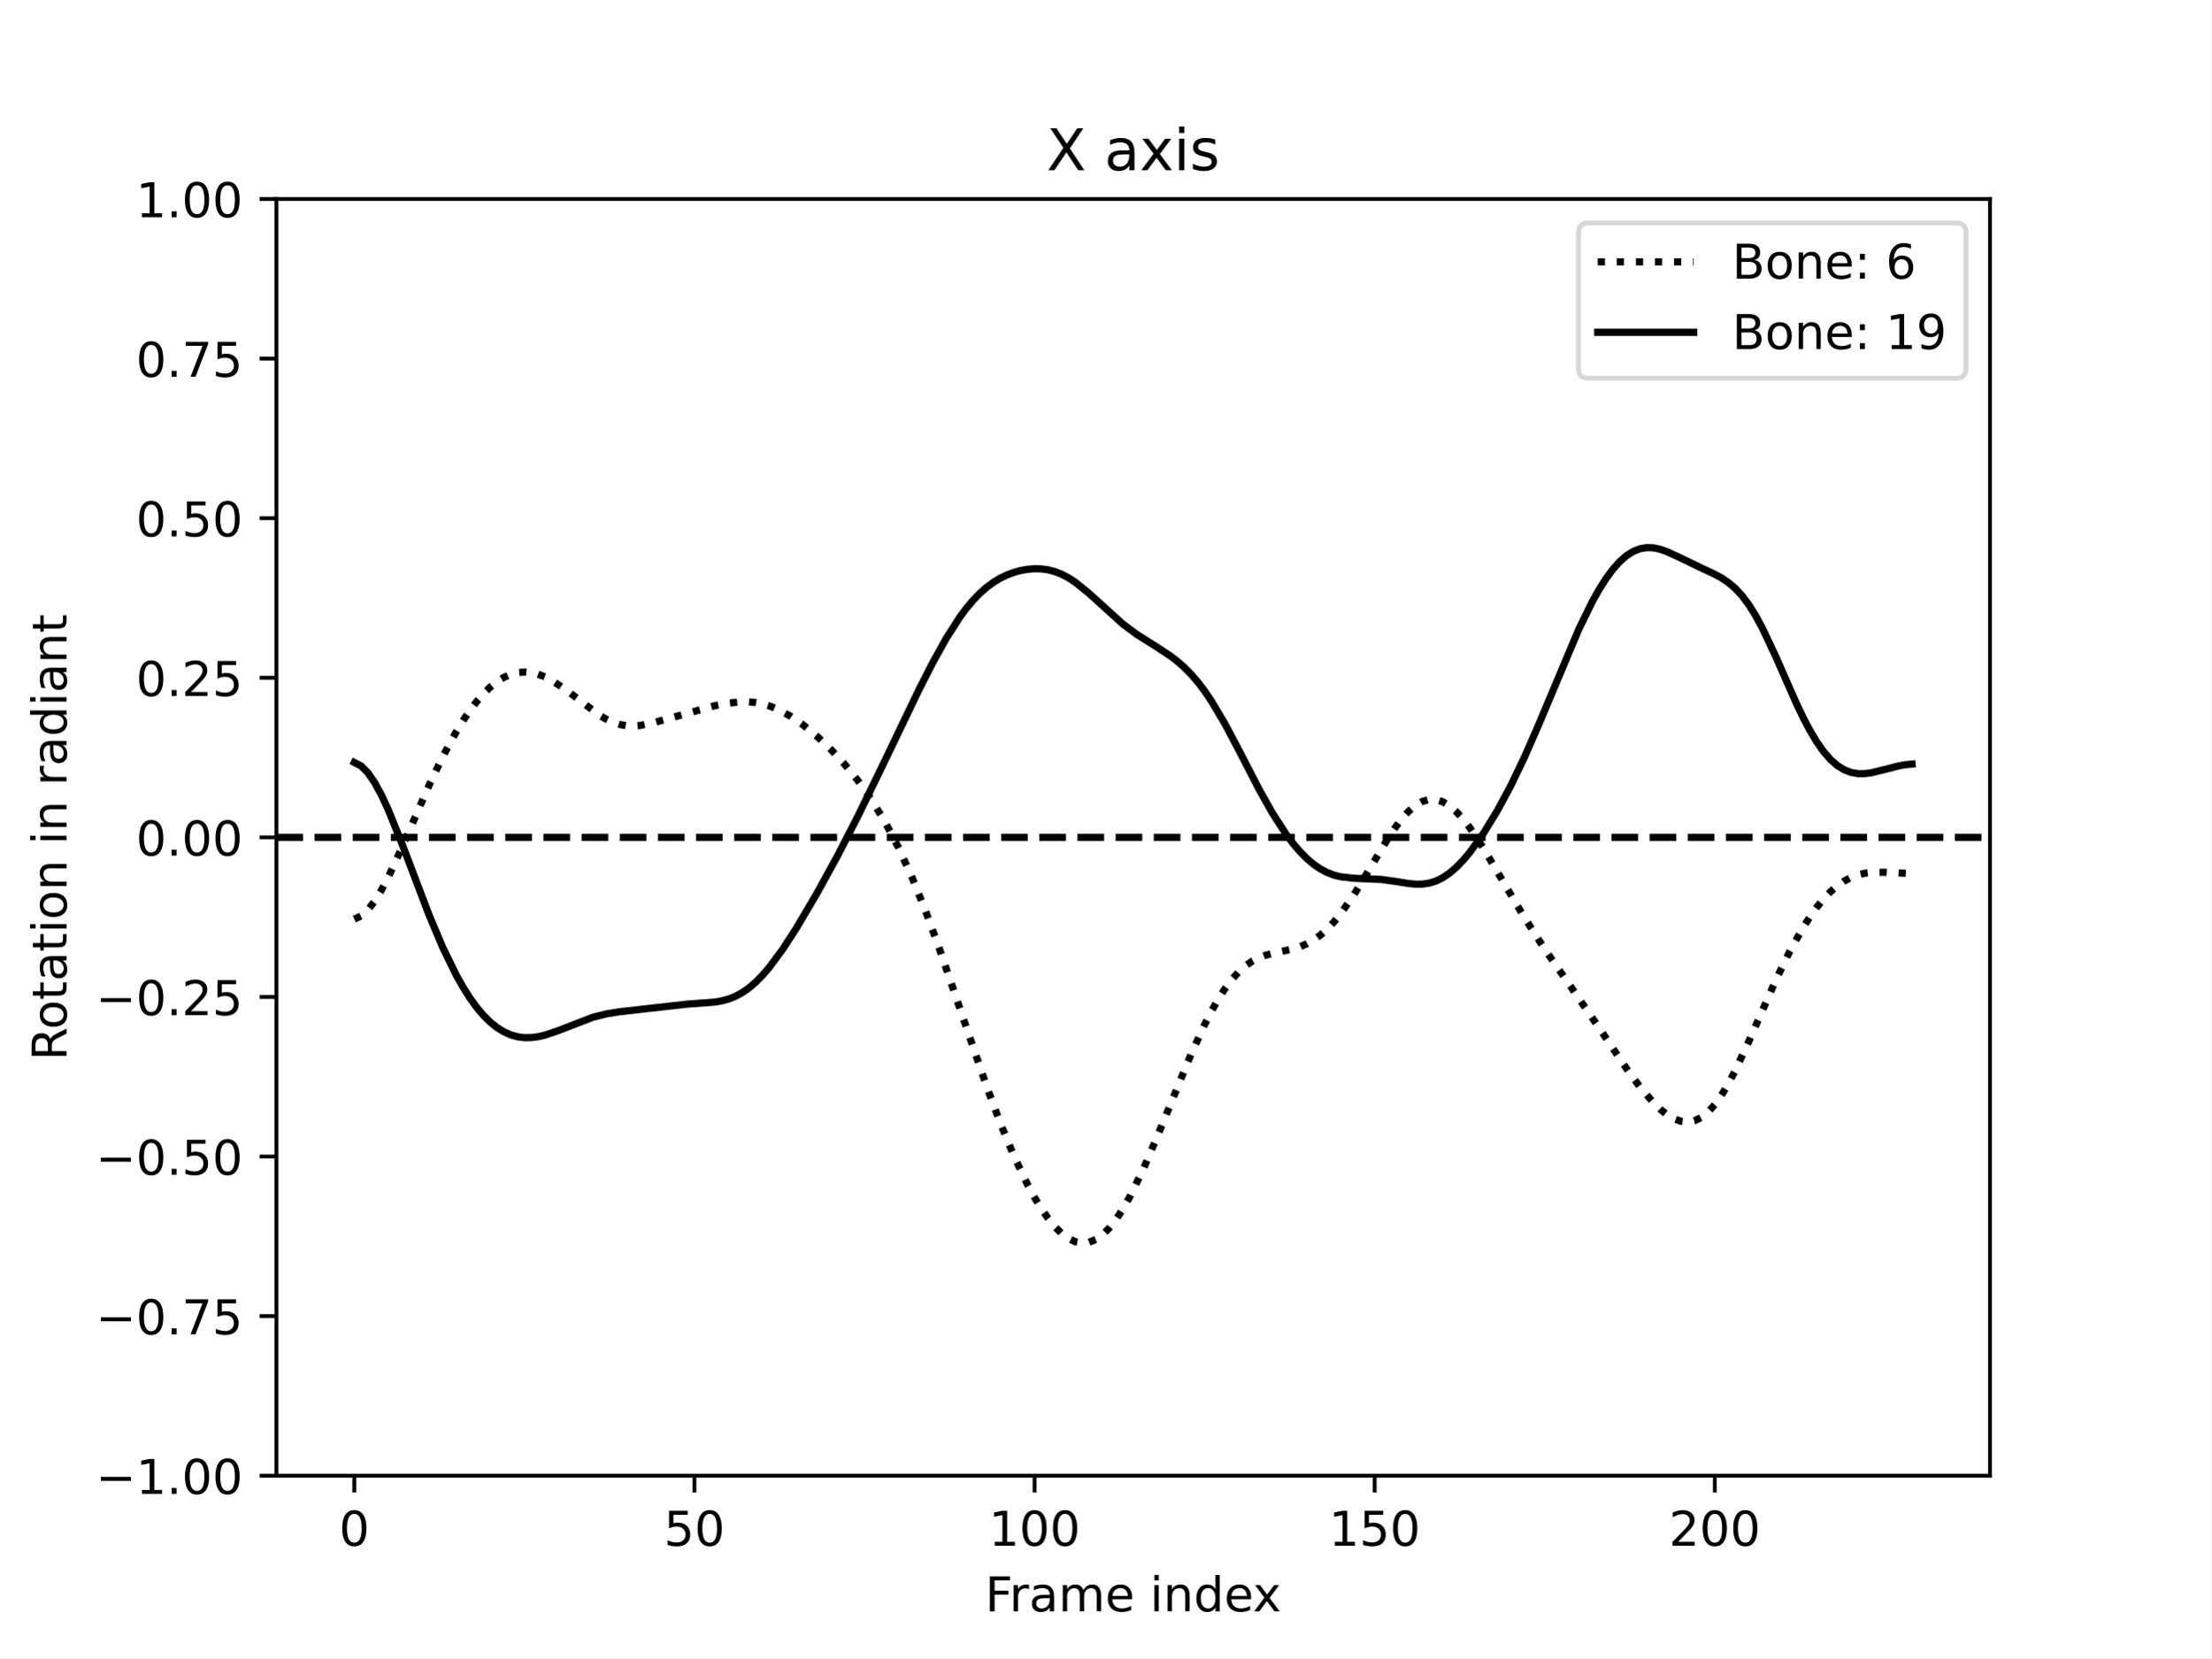
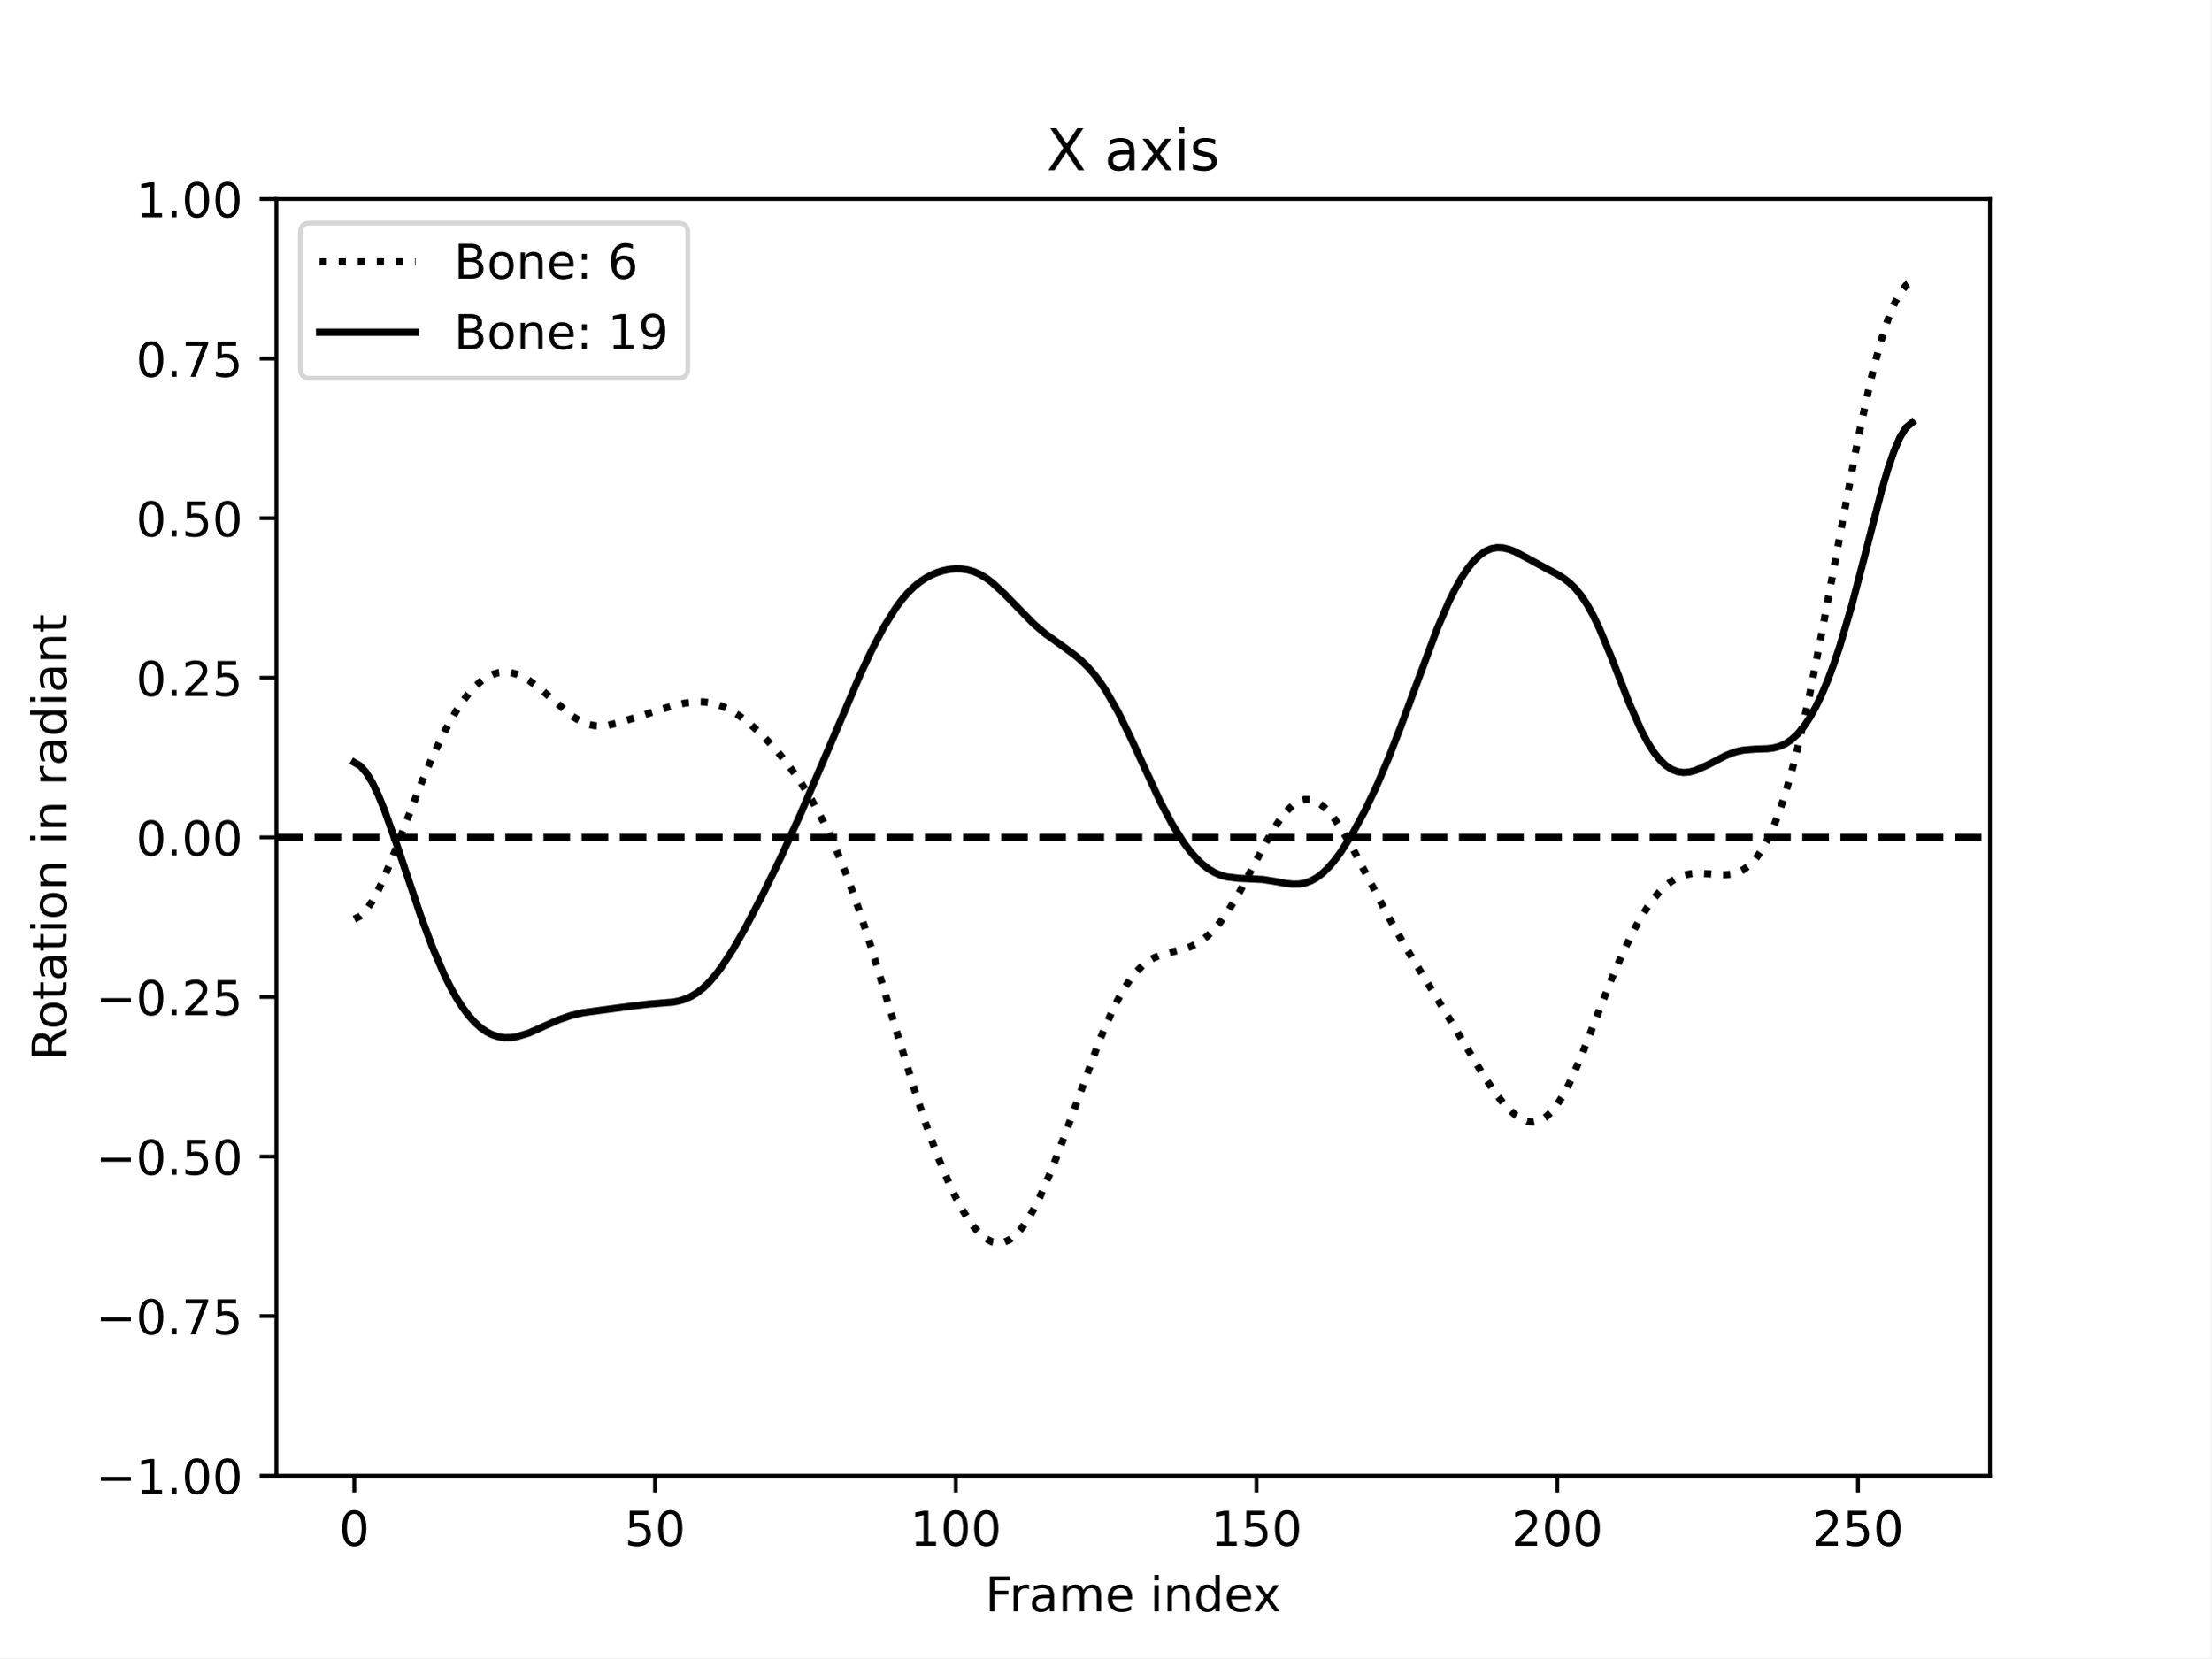
<svg xmlns="http://www.w3.org/2000/svg" xmlns:xlink="http://www.w3.org/1999/xlink" width="460.8pt" height="345.6pt" viewBox="0 0 460.8 345.6" version="1.1">
  <defs>
    <style type="text/css">*{stroke-linejoin: round; stroke-linecap: butt}</style>
  </defs>
  <g id="figure_1">
    <g id="patch_1">
      <path d="M 0 345.6  L 460.8 345.6  L 460.8 0  L 0 0  z " style="fill: #ffffff" />
    </g>
    <g id="axes_1">
      <g id="patch_2">
        <path d="M 57.6 307.584  L 414.72 307.584  L 414.72 41.472  L 57.6 41.472  z " style="fill: #ffffff" />
      </g>
      <g id="matplotlib.axis_1">
        <g id="xtick_1">
          <g id="line2d_1">
            <defs>
-               <path id="m1586138fbc" d="M 0 0  L 0 3.5  " style="stroke: #000000; stroke-width: 0.8" />
-             </defs>
-             <g>
-               <use xlink:href="#m1586138fbc" x="73.833" y="307.584" style="stroke: #000000; stroke-width: 0.8" />
+               <path id="m89f1675a79" d="M 0 0  L 0 3.5  " style="stroke: #000000; stroke-width: 0.8" />
+             </defs>
+             <g>
+               <use xlink:href="#m89f1675a79" x="73.833" y="307.584" style="stroke: #000000; stroke-width: 0.8" />
            </g>
          </g>
          <g id="text_1">
            <g transform="translate(70.65148 322.1824) scale(0.1 -0.1)">
              <defs>
                <path id="DejaVuSans-30" d="M 2034 4250  Q 1547 4250 1301 3770  Q 1056 3291 1056 2328  Q 1056 1369 1301 889  Q 1547 409 2034 409  Q 2525 409 2770 889  Q 3016 1369 3016 2328  Q 3016 3291 2770 3770  Q 2525 4250 2034 4250  z M 2034 4750  Q 2819 4750 3233 4129  Q 3647 3509 3647 2328  Q 3647 1150 3233 529  Q 2819 -91 2034 -91  Q 1250 -91 836 529  Q 422 1150 422 2328  Q 422 3509 836 4129  Q 1250 4750 2034 4750  z " transform="scale(0.015625)" />
              </defs>
              <use xlink:href="#DejaVuSans-30" />
            </g>
          </g>
        </g>
        <g id="xtick_2">
          <g id="line2d_2">
            <g>
-               <use xlink:href="#m1586138fbc" x="144.718" y="307.584" style="stroke: #000000; stroke-width: 0.8" />
+               <use xlink:href="#m89f1675a79" x="136.507" y="307.584" style="stroke: #000000; stroke-width: 0.8" />
            </g>
          </g>
          <g id="text_2">
-             <g transform="translate(138.3555 322.1824) scale(0.1 -0.1)">
+             <g transform="translate(130.1448 322.1824) scale(0.1 -0.1)">
              <defs>
                <path id="DejaVuSans-35" d="M 691 4666  L 3169 4666  L 3169 4134  L 1269 4134  L 1269 2991  Q 1406 3038 1543 3061  Q 1681 3084 1819 3084  Q 2600 3084 3056 2656  Q 3513 2228 3513 1497  Q 3513 744 3044 326  Q 2575 -91 1722 -91  Q 1428 -91 1123 -41  Q 819 9 494 109  L 494 744  Q 775 591 1075 516  Q 1375 441 1709 441  Q 2250 441 2565 725  Q 2881 1009 2881 1497  Q 2881 1984 2565 2268  Q 2250 2553 1709 2553  Q 1456 2553 1204 2497  Q 953 2441 691 2322  L 691 4666  z " transform="scale(0.015625)" />
              </defs>
              <use xlink:href="#DejaVuSans-35" />
              <use xlink:href="#DejaVuSans-30" x="63.623" />
            </g>
          </g>
        </g>
        <g id="xtick_3">
          <g id="line2d_3">
            <g>
-               <use xlink:href="#m1586138fbc" x="215.603" y="307.584" style="stroke: #000000; stroke-width: 0.8" />
+               <use xlink:href="#m89f1675a79" x="199.182" y="307.584" style="stroke: #000000; stroke-width: 0.8" />
            </g>
          </g>
          <g id="text_3">
-             <g transform="translate(206.0595 322.1824) scale(0.1 -0.1)">
+             <g transform="translate(189.6382 322.1824) scale(0.1 -0.1)">
              <defs>
                <path id="DejaVuSans-31" d="M 794 531  L 1825 531  L 1825 4091  L 703 3866  L 703 4441  L 1819 4666  L 2450 4666  L 2450 531  L 3481 531  L 3481 0  L 794 0  L 794 531  z " transform="scale(0.015625)" />
              </defs>
              <use xlink:href="#DejaVuSans-31" />
              <use xlink:href="#DejaVuSans-30" x="63.623" />
              <use xlink:href="#DejaVuSans-30" x="127.246" />
            </g>
          </g>
        </g>
        <g id="xtick_4">
          <g id="line2d_4">
            <g>
-               <use xlink:href="#m1586138fbc" x="286.489" y="307.584" style="stroke: #000000; stroke-width: 0.8" />
+               <use xlink:href="#m89f1675a79" x="261.857" y="307.584" style="stroke: #000000; stroke-width: 0.8" />
            </g>
          </g>
          <g id="text_4">
-             <g transform="translate(276.9448 322.1824) scale(0.1 -0.1)">
+             <g transform="translate(252.3128 322.1824) scale(0.1 -0.1)">
              <use xlink:href="#DejaVuSans-31" />
              <use xlink:href="#DejaVuSans-35" x="63.623" />
              <use xlink:href="#DejaVuSans-30" x="127.246" />
            </g>
          </g>
        </g>
        <g id="xtick_5">
          <g id="line2d_5">
            <g>
-               <use xlink:href="#m1586138fbc" x="357.374" y="307.584" style="stroke: #000000; stroke-width: 0.8" />
+               <use xlink:href="#m89f1675a79" x="324.531" y="307.584" style="stroke: #000000; stroke-width: 0.8" />
            </g>
          </g>
          <g id="text_5">
-             <g transform="translate(347.8301 322.1824) scale(0.1 -0.1)">
+             <g transform="translate(314.9875 322.1824) scale(0.1 -0.1)">
              <defs>
                <path id="DejaVuSans-32" d="M 1228 531  L 3431 531  L 3431 0  L 469 0  L 469 531  Q 828 903 1448 1529  Q 2069 2156 2228 2338  Q 2531 2678 2651 2914  Q 2772 3150 2772 3378  Q 2772 3750 2511 3984  Q 2250 4219 1831 4219  Q 1534 4219 1204 4116  Q 875 4013 500 3803  L 500 4441  Q 881 4594 1212 4672  Q 1544 4750 1819 4750  Q 2544 4750 2975 4387  Q 3406 4025 3406 3419  Q 3406 3131 3298 2873  Q 3191 2616 2906 2266  Q 2828 2175 2409 1742  Q 1991 1309 1228 531  z " transform="scale(0.015625)" />
              </defs>
              <use xlink:href="#DejaVuSans-32" />
              <use xlink:href="#DejaVuSans-30" x="63.623" />
              <use xlink:href="#DejaVuSans-30" x="127.246" />
            </g>
          </g>
        </g>
-         <g id="text_6">
+         <g id="xtick_6">
+           <g id="line2d_6">
+             <g>
+               <use xlink:href="#m89f1675a79" x="387.206" y="307.584" style="stroke: #000000; stroke-width: 0.8" />
+             </g>
+           </g>
+           <g id="text_6">
+             <g transform="translate(377.6621 322.1824) scale(0.1 -0.1)">
+               <use xlink:href="#DejaVuSans-32" />
+               <use xlink:href="#DejaVuSans-35" x="63.623" />
+               <use xlink:href="#DejaVuSans-30" x="127.246" />
+             </g>
+           </g>
+         </g>
+         <g id="text_7">
          <g transform="translate(205.3108 335.8606) scale(0.1 -0.1)">
            <defs>
              <path id="DejaVuSans-46" d="M 628 4666  L 3309 4666  L 3309 4134  L 1259 4134  L 1259 2759  L 3109 2759  L 3109 2228  L 1259 2228  L 1259 0  L 628 0  L 628 4666  z " transform="scale(0.015625)" />
              <path id="DejaVuSans-72" d="M 2631 2963  Q 2534 3019 2420 3045  Q 2306 3072 2169 3072  Q 1681 3072 1420 2755  Q 1159 2438 1159 1844  L 1159 0  L 581 0  L 581 3500  L 1159 3500  L 1159 2956  Q 1341 3275 1631 3429  Q 1922 3584 2338 3584  Q 2397 3584 2469 3576  Q 2541 3569 2628 3553  L 2631 2963  z " transform="scale(0.015625)" />
              <path id="DejaVuSans-61" d="M 2194 1759  Q 1497 1759 1228 1600  Q 959 1441 959 1056  Q 959 750 1161 570  Q 1363 391 1709 391  Q 2188 391 2477 730  Q 2766 1069 2766 1631  L 2766 1759  L 2194 1759  z M 3341 1997  L 3341 0  L 2766 0  L 2766 531  Q 2569 213 2275 61  Q 1981 -91 1556 -91  Q 1019 -91 701 211  Q 384 513 384 1019  Q 384 1609 779 1909  Q 1175 2209 1959 2209  L 2766 2209  L 2766 2266  Q 2766 2663 2505 2880  Q 2244 3097 1772 3097  Q 1472 3097 1187 3025  Q 903 2953 641 2809  L 641 3341  Q 956 3463 1253 3523  Q 1550 3584 1831 3584  Q 2591 3584 2966 3190  Q 3341 2797 3341 1997  z " transform="scale(0.015625)" />
              <path id="DejaVuSans-6d" d="M 3328 2828  Q 3544 3216 3844 3400  Q 4144 3584 4550 3584  Q 5097 3584 5394 3201  Q 5691 2819 5691 2113  L 5691 0  L 5113 0  L 5113 2094  Q 5113 2597 4934 2840  Q 4756 3084 4391 3084  Q 3944 3084 3684 2787  Q 3425 2491 3425 1978  L 3425 0  L 2847 0  L 2847 2094  Q 2847 2600 2669 2842  Q 2491 3084 2119 3084  Q 1678 3084 1418 2786  Q 1159 2488 1159 1978  L 1159 0  L 581 0  L 581 3500  L 1159 3500  L 1159 2956  Q 1356 3278 1631 3431  Q 1906 3584 2284 3584  Q 2666 3584 2933 3390  Q 3200 3197 3328 2828  z " transform="scale(0.015625)" />
              <path id="DejaVuSans-65" d="M 3597 1894  L 3597 1613  L 953 1613  Q 991 1019 1311 708  Q 1631 397 2203 397  Q 2534 397 2845 478  Q 3156 559 3463 722  L 3463 178  Q 3153 47 2828 -22  Q 2503 -91 2169 -91  Q 1331 -91 842 396  Q 353 884 353 1716  Q 353 2575 817 3079  Q 1281 3584 2069 3584  Q 2775 3584 3186 3129  Q 3597 2675 3597 1894  z M 3022 2063  Q 3016 2534 2758 2815  Q 2500 3097 2075 3097  Q 1594 3097 1305 2825  Q 1016 2553 972 2059  L 3022 2063  z " transform="scale(0.015625)" />
              <path id="DejaVuSans-20" transform="scale(0.015625)" />
              <path id="DejaVuSans-69" d="M 603 3500  L 1178 3500  L 1178 0  L 603 0  L 603 3500  z M 603 4863  L 1178 4863  L 1178 4134  L 603 4134  L 603 4863  z " transform="scale(0.015625)" />
              <path id="DejaVuSans-6e" d="M 3513 2113  L 3513 0  L 2938 0  L 2938 2094  Q 2938 2591 2744 2837  Q 2550 3084 2163 3084  Q 1697 3084 1428 2787  Q 1159 2491 1159 1978  L 1159 0  L 581 0  L 581 3500  L 1159 3500  L 1159 2956  Q 1366 3272 1645 3428  Q 1925 3584 2291 3584  Q 2894 3584 3203 3211  Q 3513 2838 3513 2113  z " transform="scale(0.015625)" />
              <path id="DejaVuSans-64" d="M 2906 2969  L 2906 4863  L 3481 4863  L 3481 0  L 2906 0  L 2906 525  Q 2725 213 2448 61  Q 2172 -91 1784 -91  Q 1150 -91 751 415  Q 353 922 353 1747  Q 353 2572 751 3078  Q 1150 3584 1784 3584  Q 2172 3584 2448 3432  Q 2725 3281 2906 2969  z M 947 1747  Q 947 1113 1208 752  Q 1469 391 1925 391  Q 2381 391 2643 752  Q 2906 1113 2906 1747  Q 2906 2381 2643 2742  Q 2381 3103 1925 3103  Q 1469 3103 1208 2742  Q 947 2381 947 1747  z " transform="scale(0.015625)" />
              <path id="DejaVuSans-78" d="M 3513 3500  L 2247 1797  L 3578 0  L 2900 0  L 1881 1375  L 863 0  L 184 0  L 1544 1831  L 300 3500  L 978 3500  L 1906 2253  L 2834 3500  L 3513 3500  z " transform="scale(0.015625)" />
            </defs>
            <use xlink:href="#DejaVuSans-46" />
            <use xlink:href="#DejaVuSans-72" x="50.27" />
            <use xlink:href="#DejaVuSans-61" x="91.383" />
            <use xlink:href="#DejaVuSans-6d" x="152.662" />
            <use xlink:href="#DejaVuSans-65" x="250.074" />
            <use xlink:href="#DejaVuSans-20" x="311.598" />
            <use xlink:href="#DejaVuSans-69" x="343.385" />
            <use xlink:href="#DejaVuSans-6e" x="371.168" />
            <use xlink:href="#DejaVuSans-64" x="434.547" />
            <use xlink:href="#DejaVuSans-65" x="498.023" />
            <use xlink:href="#DejaVuSans-78" x="557.797" />
          </g>
        </g>
      </g>
      <g id="matplotlib.axis_2">
        <g id="ytick_1">
-           <g id="line2d_6">
-             <defs>
-               <path id="m3d3aecf956" d="M 0 0  L -3.5 0  " style="stroke: #000000; stroke-width: 0.8" />
-             </defs>
-             <g>
-               <use xlink:href="#m3d3aecf956" x="57.6" y="307.584" style="stroke: #000000; stroke-width: 0.8" />
-             </g>
-           </g>
-           <g id="text_7">
+           <g id="line2d_7">
+             <defs>
+               <path id="mbd6cef14a4" d="M 0 0  L -3.5 0  " style="stroke: #000000; stroke-width: 0.8" />
+             </defs>
+             <g>
+               <use xlink:href="#mbd6cef14a4" x="57.6" y="307.584" style="stroke: #000000; stroke-width: 0.8" />
+             </g>
+           </g>
+           <g id="text_8">
            <g transform="translate(19.95469 311.3832) scale(0.1 -0.1)">
              <defs>
                <path id="DejaVuSans-2212" d="M 678 2272  L 4684 2272  L 4684 1741  L 678 1741  L 678 2272  z " transform="scale(0.015625)" />
                <path id="DejaVuSans-2e" d="M 684 794  L 1344 794  L 1344 0  L 684 0  L 684 794  z " transform="scale(0.015625)" />
              </defs>
              <use xlink:href="#DejaVuSans-2212" />
              <use xlink:href="#DejaVuSans-31" x="83.789" />
              <use xlink:href="#DejaVuSans-2e" x="147.412" />
              <use xlink:href="#DejaVuSans-30" x="179.199" />
              <use xlink:href="#DejaVuSans-30" x="242.822" />
            </g>
          </g>
        </g>
        <g id="ytick_2">
-           <g id="line2d_7">
-             <g>
-               <use xlink:href="#m3d3aecf956" x="57.6" y="274.32" style="stroke: #000000; stroke-width: 0.8" />
-             </g>
-           </g>
-           <g id="text_8">
+           <g id="line2d_8">
+             <g>
+               <use xlink:href="#mbd6cef14a4" x="57.6" y="274.32" style="stroke: #000000; stroke-width: 0.8" />
+             </g>
+           </g>
+           <g id="text_9">
            <g transform="translate(19.95469 278.1192) scale(0.1 -0.1)">
              <defs>
                <path id="DejaVuSans-37" d="M 525 4666  L 3525 4666  L 3525 4397  L 1831 0  L 1172 0  L 2766 4134  L 525 4134  L 525 4666  z " transform="scale(0.015625)" />
              </defs>
              <use xlink:href="#DejaVuSans-2212" />
              <use xlink:href="#DejaVuSans-30" x="83.789" />
              <use xlink:href="#DejaVuSans-2e" x="147.412" />
              <use xlink:href="#DejaVuSans-37" x="179.199" />
              <use xlink:href="#DejaVuSans-35" x="242.822" />
            </g>
          </g>
        </g>
        <g id="ytick_3">
-           <g id="line2d_8">
-             <g>
-               <use xlink:href="#m3d3aecf956" x="57.6" y="241.056" style="stroke: #000000; stroke-width: 0.8" />
-             </g>
-           </g>
-           <g id="text_9">
+           <g id="line2d_9">
+             <g>
+               <use xlink:href="#mbd6cef14a4" x="57.6" y="241.056" style="stroke: #000000; stroke-width: 0.8" />
+             </g>
+           </g>
+           <g id="text_10">
            <g transform="translate(19.95469 244.8552) scale(0.1 -0.1)">
              <use xlink:href="#DejaVuSans-2212" />
              <use xlink:href="#DejaVuSans-30" x="83.789" />
              <use xlink:href="#DejaVuSans-2e" x="147.412" />
              <use xlink:href="#DejaVuSans-35" x="179.199" />
              <use xlink:href="#DejaVuSans-30" x="242.822" />
            </g>
          </g>
        </g>
        <g id="ytick_4">
-           <g id="line2d_9">
-             <g>
-               <use xlink:href="#m3d3aecf956" x="57.6" y="207.792" style="stroke: #000000; stroke-width: 0.8" />
-             </g>
-           </g>
-           <g id="text_10">
+           <g id="line2d_10">
+             <g>
+               <use xlink:href="#mbd6cef14a4" x="57.6" y="207.792" style="stroke: #000000; stroke-width: 0.8" />
+             </g>
+           </g>
+           <g id="text_11">
            <g transform="translate(19.95469 211.5912) scale(0.1 -0.1)">
              <use xlink:href="#DejaVuSans-2212" />
              <use xlink:href="#DejaVuSans-30" x="83.789" />
              <use xlink:href="#DejaVuSans-2e" x="147.412" />
              <use xlink:href="#DejaVuSans-32" x="179.199" />
              <use xlink:href="#DejaVuSans-35" x="242.822" />
            </g>
          </g>
        </g>
        <g id="ytick_5">
-           <g id="line2d_10">
-             <g>
-               <use xlink:href="#m3d3aecf956" x="57.6" y="174.528" style="stroke: #000000; stroke-width: 0.8" />
-             </g>
-           </g>
-           <g id="text_11">
+           <g id="line2d_11">
+             <g>
+               <use xlink:href="#mbd6cef14a4" x="57.6" y="174.528" style="stroke: #000000; stroke-width: 0.8" />
+             </g>
+           </g>
+           <g id="text_12">
            <g transform="translate(28.33438 178.3272) scale(0.1 -0.1)">
              <use xlink:href="#DejaVuSans-30" />
              <use xlink:href="#DejaVuSans-2e" x="63.623" />
              <use xlink:href="#DejaVuSans-30" x="95.41" />
              <use xlink:href="#DejaVuSans-30" x="159.033" />
            </g>
          </g>
        </g>
        <g id="ytick_6">
-           <g id="line2d_11">
-             <g>
-               <use xlink:href="#m3d3aecf956" x="57.6" y="141.264" style="stroke: #000000; stroke-width: 0.8" />
-             </g>
-           </g>
-           <g id="text_12">
+           <g id="line2d_12">
+             <g>
+               <use xlink:href="#mbd6cef14a4" x="57.6" y="141.264" style="stroke: #000000; stroke-width: 0.8" />
+             </g>
+           </g>
+           <g id="text_13">
            <g transform="translate(28.33438 145.0632) scale(0.1 -0.1)">
              <use xlink:href="#DejaVuSans-30" />
              <use xlink:href="#DejaVuSans-2e" x="63.623" />
              <use xlink:href="#DejaVuSans-32" x="95.41" />
              <use xlink:href="#DejaVuSans-35" x="159.033" />
            </g>
          </g>
        </g>
        <g id="ytick_7">
-           <g id="line2d_12">
-             <g>
-               <use xlink:href="#m3d3aecf956" x="57.6" y="108" style="stroke: #000000; stroke-width: 0.8" />
-             </g>
-           </g>
-           <g id="text_13">
+           <g id="line2d_13">
+             <g>
+               <use xlink:href="#mbd6cef14a4" x="57.6" y="108" style="stroke: #000000; stroke-width: 0.8" />
+             </g>
+           </g>
+           <g id="text_14">
            <g transform="translate(28.33438 111.7992) scale(0.1 -0.1)">
              <use xlink:href="#DejaVuSans-30" />
              <use xlink:href="#DejaVuSans-2e" x="63.623" />
              <use xlink:href="#DejaVuSans-35" x="95.41" />
              <use xlink:href="#DejaVuSans-30" x="159.033" />
            </g>
          </g>
        </g>
        <g id="ytick_8">
-           <g id="line2d_13">
-             <g>
-               <use xlink:href="#m3d3aecf956" x="57.6" y="74.736" style="stroke: #000000; stroke-width: 0.8" />
-             </g>
-           </g>
-           <g id="text_14">
+           <g id="line2d_14">
+             <g>
+               <use xlink:href="#mbd6cef14a4" x="57.6" y="74.736" style="stroke: #000000; stroke-width: 0.8" />
+             </g>
+           </g>
+           <g id="text_15">
            <g transform="translate(28.33438 78.53522) scale(0.1 -0.1)">
              <use xlink:href="#DejaVuSans-30" />
              <use xlink:href="#DejaVuSans-2e" x="63.623" />
              <use xlink:href="#DejaVuSans-37" x="95.41" />
              <use xlink:href="#DejaVuSans-35" x="159.033" />
            </g>
          </g>
        </g>
        <g id="ytick_9">
-           <g id="line2d_14">
-             <g>
-               <use xlink:href="#m3d3aecf956" x="57.6" y="41.472" style="stroke: #000000; stroke-width: 0.8" />
-             </g>
-           </g>
-           <g id="text_15">
+           <g id="line2d_15">
+             <g>
+               <use xlink:href="#mbd6cef14a4" x="57.6" y="41.472" style="stroke: #000000; stroke-width: 0.8" />
+             </g>
+           </g>
+           <g id="text_16">
            <g transform="translate(28.33438 45.27122) scale(0.1 -0.1)">
              <use xlink:href="#DejaVuSans-31" />
              <use xlink:href="#DejaVuSans-2e" x="63.623" />
              <use xlink:href="#DejaVuSans-30" x="95.41" />
              <use xlink:href="#DejaVuSans-30" x="159.033" />
            </g>
          </g>
        </g>
-         <g id="text_16">
+         <g id="text_17">
          <g transform="translate(13.875 221.0499) rotate(-90) scale(0.1 -0.1)">
            <defs>
              <path id="DejaVuSans-52" d="M 2841 2188  Q 3044 2119 3236 1894  Q 3428 1669 3622 1275  L 4263 0  L 3584 0  L 2988 1197  Q 2756 1666 2539 1819  Q 2322 1972 1947 1972  L 1259 1972  L 1259 0  L 628 0  L 628 4666  L 2053 4666  Q 2853 4666 3247 4331  Q 3641 3997 3641 3322  Q 3641 2881 3436 2590  Q 3231 2300 2841 2188  z M 1259 4147  L 1259 2491  L 2053 2491  Q 2509 2491 2742 2702  Q 2975 2913 2975 3322  Q 2975 3731 2742 3939  Q 2509 4147 2053 4147  L 1259 4147  z " transform="scale(0.015625)" />
              <path id="DejaVuSans-6f" d="M 1959 3097  Q 1497 3097 1228 2736  Q 959 2375 959 1747  Q 959 1119 1226 758  Q 1494 397 1959 397  Q 2419 397 2687 759  Q 2956 1122 2956 1747  Q 2956 2369 2687 2733  Q 2419 3097 1959 3097  z M 1959 3584  Q 2709 3584 3137 3096  Q 3566 2609 3566 1747  Q 3566 888 3137 398  Q 2709 -91 1959 -91  Q 1206 -91 779 398  Q 353 888 353 1747  Q 353 2609 779 3096  Q 1206 3584 1959 3584  z " transform="scale(0.015625)" />
              <path id="DejaVuSans-74" d="M 1172 4494  L 1172 3500  L 2356 3500  L 2356 3053  L 1172 3053  L 1172 1153  Q 1172 725 1289 603  Q 1406 481 1766 481  L 2356 481  L 2356 0  L 1766 0  Q 1100 0 847 248  Q 594 497 594 1153  L 594 3053  L 172 3053  L 172 3500  L 594 3500  L 594 4494  L 1172 4494  z " transform="scale(0.015625)" />
            </defs>
            <use xlink:href="#DejaVuSans-52" />
            <use xlink:href="#DejaVuSans-6f" x="64.982" />
            <use xlink:href="#DejaVuSans-74" x="126.164" />
            <use xlink:href="#DejaVuSans-61" x="165.373" />
            <use xlink:href="#DejaVuSans-74" x="226.652" />
            <use xlink:href="#DejaVuSans-69" x="265.861" />
            <use xlink:href="#DejaVuSans-6f" x="293.645" />
            <use xlink:href="#DejaVuSans-6e" x="354.826" />
            <use xlink:href="#DejaVuSans-20" x="418.205" />
            <use xlink:href="#DejaVuSans-69" x="449.992" />
            <use xlink:href="#DejaVuSans-6e" x="477.775" />
            <use xlink:href="#DejaVuSans-20" x="541.154" />
            <use xlink:href="#DejaVuSans-72" x="572.941" />
            <use xlink:href="#DejaVuSans-61" x="614.055" />
            <use xlink:href="#DejaVuSans-64" x="675.334" />
            <use xlink:href="#DejaVuSans-69" x="738.811" />
            <use xlink:href="#DejaVuSans-61" x="766.594" />
            <use xlink:href="#DejaVuSans-6e" x="827.873" />
            <use xlink:href="#DejaVuSans-74" x="891.252" />
          </g>
        </g>
      </g>
-       <g id="line2d_15">
-         <path d="M 73.833 191.572  L 75.25 190.92  L 76.668 189.647  L 78.086 187.812  L 79.504 185.498  L 80.921 182.799  L 83.757 176.642  L 89.427 163.637  L 92.263 157.702  L 95.098 152.47  L 96.516 150.158  L 97.934 148.064  L 99.351 146.198  L 100.769 144.57  L 102.187 143.187  L 103.605 142.056  L 105.022 141.179  L 106.44 140.558  L 107.858 140.19  L 109.275 140.069  L 110.693 140.184  L 112.111 140.521  L 113.528 141.061  L 114.946 141.782  L 117.782 143.654  L 124.87 149.039  L 126.288 149.875  L 127.706 150.535  L 129.123 150.999  L 130.541 151.259  L 131.959 151.324  L 133.376 151.217  L 136.212 150.629  L 148.971 147.088  L 151.807 146.541  L 154.642 146.273  L 156.06 146.293  L 157.477 146.437  L 158.895 146.715  L 160.313 147.131  L 161.73 147.683  L 164.566 149.172  L 167.401 151.115  L 170.237 153.445  L 173.072 156.126  L 175.908 159.17  L 178.743 162.638  L 181.578 166.633  L 184.414 171.276  L 187.249 176.681  L 190.085 182.913  L 192.92 189.956  L 195.755 197.692  L 200.009 210.107  L 205.679 226.624  L 208.515 234.213  L 211.35 241.056  L 214.186 247.002  L 215.603 249.602  L 217.021 251.933  L 218.439 253.976  L 219.856 255.712  L 221.274 257.115  L 222.692 258.162  L 224.11 258.828  L 225.527 259.091  L 226.945 258.936  L 228.363 258.356  L 229.78 257.352  L 231.198 255.936  L 232.616 254.126  L 234.033 251.951  L 235.451 249.448  L 238.287 243.624  L 241.122 237.023  L 248.21 219.749  L 251.046 213.545  L 252.464 210.771  L 253.881 208.265  L 255.299 206.053  L 256.717 204.156  L 258.134 202.578  L 259.552 201.312  L 260.97 200.335  L 262.388 199.61  L 263.805 199.088  L 266.641 198.407  L 269.476 197.779  L 270.894 197.333  L 272.311 196.731  L 273.729 195.936  L 275.147 194.92  L 276.565 193.667  L 277.982 192.173  L 279.4 190.445  L 282.235 186.368  L 285.071 181.714  L 289.324 174.638  L 290.742 172.527  L 292.159 170.655  L 293.577 169.085  L 294.995 167.869  L 296.412 167.046  L 297.83 166.642  L 299.248 166.665  L 300.666 167.111  L 302.083 167.959  L 303.501 169.177  L 304.919 170.723  L 306.336 172.548  L 309.172 176.825  L 313.425 184.03  L 317.678 191.21  L 321.931 197.835  L 327.602 206.001  L 333.273 214.258  L 338.944 222.689  L 341.779 226.561  L 344.614 229.873  L 346.032 231.236  L 347.45 232.355  L 348.868 233.193  L 350.285 233.708  L 351.703 233.86  L 353.121 233.611  L 354.538 232.933  L 355.956 231.808  L 357.374 230.239  L 358.792 228.244  L 360.209 225.866  L 361.627 223.161  L 364.462 217.058  L 370.133 204.178  L 372.969 198.341  L 375.804 193.268  L 377.222 191.06  L 378.639 189.087  L 380.057 187.356  L 381.475 185.872  L 382.893 184.638  L 384.31 183.651  L 385.728 182.899  L 387.146 182.366  L 388.563 182.024  L 389.981 181.843  L 392.816 181.81  L 398.487 182.087  L 398.487 182.087  " clip-path="url(#pd2a43e9ec2)" style="fill: none; stroke-dasharray: 1.5,2.475; stroke-dashoffset: 0; stroke: #000000; stroke-width: 1.5" />
-       </g>
      <g id="line2d_16">
-         <path d="M 73.833 158.912  L 75.25 159.643  L 76.668 161.072  L 78.086 163.138  L 79.504 165.752  L 80.921 168.814  L 83.757 175.841  L 89.427 190.753  L 92.263 197.483  L 95.098 203.289  L 96.516 205.798  L 97.934 208.031  L 99.351 209.985  L 100.769 211.661  L 102.187 213.062  L 103.605 214.196  L 105.022 215.071  L 106.44 215.7  L 107.858 216.098  L 109.275 216.281  L 110.693 216.271  L 112.111 216.091  L 113.528 215.767  L 116.364 214.809  L 123.452 212.071  L 126.288 211.341  L 129.123 210.878  L 143.3 209.285  L 148.971 208.868  L 150.389 208.623  L 151.807 208.24  L 153.224 207.682  L 154.642 206.92  L 156.06 205.936  L 157.477 204.723  L 158.895 203.285  L 160.313 201.638  L 163.148 197.803  L 165.984 193.422  L 170.237 186.21  L 174.49 178.466  L 178.743 170.213  L 184.414 158.542  L 191.502 143.77  L 194.338 138.197  L 197.173 133.087  L 200.009 128.653  L 201.426 126.745  L 202.844 125.058  L 204.262 123.597  L 205.679 122.355  L 207.097 121.32  L 208.515 120.475  L 209.932 119.8  L 211.35 119.279  L 212.768 118.898  L 214.186 118.652  L 215.603 118.542  L 217.021 118.577  L 218.439 118.771  L 219.856 119.139  L 221.274 119.694  L 222.692 120.438  L 224.11 121.364  L 226.945 123.666  L 234.033 130.087  L 236.869 132.195  L 241.122 134.882  L 243.957 136.757  L 245.375 137.847  L 246.793 139.09  L 248.21 140.521  L 249.628 142.162  L 251.046 144.027  L 252.464 146.117  L 255.299 150.903  L 258.134 156.262  L 262.388 164.499  L 265.223 169.547  L 268.058 173.921  L 269.476 175.805  L 270.894 177.471  L 272.311 178.911  L 273.729 180.12  L 275.147 181.097  L 276.565 181.85  L 277.982 182.393  L 279.4 182.751  L 282.235 183.062  L 287.906 183.307  L 290.742 183.701  L 293.577 184.154  L 294.995 184.284  L 296.412 184.274  L 297.83 184.072  L 299.248 183.638  L 300.666 182.947  L 302.083 181.99  L 303.501 180.772  L 304.919 179.31  L 306.336 177.626  L 309.172 173.678  L 312.007 169.052  L 314.843 163.787  L 317.678 157.886  L 320.513 151.416  L 329.02 131.179  L 331.855 125.382  L 333.273 122.853  L 334.691 120.612  L 336.108 118.683  L 337.526 117.086  L 338.944 115.833  L 340.361 114.929  L 341.779 114.368  L 343.197 114.132  L 344.614 114.19  L 346.032 114.495  L 347.45 114.992  L 350.285 116.31  L 354.538 118.363  L 357.374 119.689  L 358.792 120.466  L 360.209 121.42  L 361.627 122.628  L 363.045 124.156  L 364.462 126.046  L 365.88 128.311  L 367.298 130.928  L 370.133 136.971  L 374.386 146.627  L 375.804 149.594  L 377.222 152.292  L 378.639 154.664  L 380.057 156.673  L 381.475 158.3  L 382.893 159.548  L 384.31 160.432  L 385.728 160.981  L 387.146 161.236  L 388.563 161.245  L 389.981 161.064  L 392.816 160.376  L 395.652 159.644  L 397.07 159.388  L 398.487 159.253  L 398.487 159.253  " clip-path="url(#pd2a43e9ec2)" style="fill: none; stroke: #000000; stroke-width: 1.5; stroke-linecap: square" />
+         <path d="M 73.833 191.572  L 75.086 190.92  L 76.34 189.647  L 77.593 187.812  L 78.847 185.498  L 80.1 182.799  L 82.607 176.642  L 87.621 163.637  L 90.128 157.702  L 92.635 152.47  L 95.142 148.064  L 96.396 146.198  L 97.649 144.57  L 98.903 143.187  L 100.156 142.056  L 101.41 141.179  L 102.663 140.558  L 103.917 140.19  L 105.17 140.069  L 106.424 140.184  L 107.677 140.521  L 108.931 141.061  L 110.184 141.782  L 112.691 143.654  L 118.958 149.039  L 120.212 149.875  L 121.465 150.535  L 122.719 150.999  L 123.972 151.259  L 125.226 151.324  L 126.479 151.217  L 128.986 150.629  L 140.268 147.088  L 142.775 146.541  L 145.282 146.273  L 146.535 146.293  L 147.789 146.437  L 149.042 146.715  L 150.296 147.131  L 151.549 147.683  L 154.056 149.172  L 156.563 151.115  L 159.07 153.445  L 161.577 156.126  L 164.084 159.17  L 166.591 162.638  L 169.098 166.633  L 171.605 171.276  L 174.112 176.681  L 176.619 182.913  L 179.126 189.956  L 181.633 197.692  L 186.647 214.317  L 190.408 226.624  L 192.915 234.213  L 195.421 241.056  L 197.928 247.002  L 199.182 249.602  L 200.435 251.933  L 201.689 253.976  L 202.942 255.712  L 204.196 257.115  L 205.449 258.162  L 206.703 258.828  L 207.956 259.091  L 209.21 258.936  L 210.463 258.356  L 211.717 257.352  L 212.97 255.936  L 214.224 254.126  L 215.477 251.951  L 216.731 249.448  L 219.238 243.624  L 221.745 237.023  L 229.266 216.551  L 231.773 210.771  L 233.026 208.265  L 234.28 206.053  L 235.533 204.156  L 236.787 202.578  L 238.04 201.312  L 239.294 200.335  L 240.547 199.61  L 241.801 199.088  L 244.308 198.407  L 246.815 197.779  L 248.068 197.333  L 249.322 196.731  L 250.575 195.936  L 251.829 194.92  L 253.082 193.667  L 254.336 192.173  L 255.589 190.445  L 258.096 186.368  L 261.857 179.303  L 264.364 174.638  L 265.617 172.527  L 266.871 170.655  L 268.124 169.085  L 269.378 167.869  L 270.631 167.046  L 271.885 166.642  L 273.138 166.665  L 274.392 167.111  L 275.645 167.959  L 276.899 169.177  L 278.152 170.723  L 279.405 172.548  L 281.912 176.825  L 285.673 184.03  L 289.433 191.21  L 293.194 197.835  L 298.208 206.001  L 303.222 214.258  L 309.489 224.678  L 311.996 228.303  L 313.25 229.873  L 314.503 231.236  L 315.757 232.355  L 317.01 233.193  L 318.264 233.708  L 319.517 233.86  L 320.771 233.611  L 322.024 232.933  L 323.278 231.808  L 324.531 230.239  L 325.785 228.244  L 327.038 225.866  L 329.545 220.199  L 333.306 210.547  L 335.813 204.178  L 338.32 198.341  L 340.827 193.269  L 342.08 191.062  L 343.334 189.091  L 344.587 187.363  L 345.841 185.886  L 347.094 184.662  L 348.348 183.689  L 349.601 182.961  L 350.855 182.459  L 352.108 182.16  L 353.362 182.031  L 355.869 182.115  L 358.376 182.321  L 359.629 182.329  L 360.882 182.194  L 362.136 181.852  L 363.389 181.243  L 364.643 180.305  L 365.896 178.982  L 367.15 177.224  L 368.403 174.986  L 369.657 172.235  L 370.91 168.948  L 372.164 165.115  L 373.417 160.74  L 374.671 155.84  L 377.178 144.614  L 379.685 131.876  L 387.206 91.536  L 389.713 79.941  L 390.966 74.881  L 392.22 70.408  L 393.473 66.58  L 394.727 63.452  L 395.98 61.065  L 397.234 59.455  L 398.487 58.644  L 398.487 58.644  " clip-path="url(#pdf6c09f0d5)" style="fill: none; stroke-dasharray: 1.5,2.475; stroke-dashoffset: 0; stroke: #000000; stroke-width: 1.5" />
      </g>
      <g id="line2d_17">
-         <path d="M 57.6 174.528  L 414.72 174.528  " clip-path="url(#pd2a43e9ec2)" style="fill: none; stroke-dasharray: 5.55,2.4; stroke-dashoffset: 0; stroke: #000000; stroke-width: 1.5" />
+         <path d="M 73.833 158.912  L 75.086 159.643  L 76.34 161.072  L 77.593 163.138  L 78.847 165.752  L 80.1 168.814  L 82.607 175.841  L 87.621 190.753  L 90.128 197.483  L 92.635 203.289  L 93.889 205.798  L 95.142 208.031  L 96.396 209.985  L 97.649 211.661  L 98.903 213.062  L 100.156 214.196  L 101.41 215.071  L 102.663 215.7  L 103.917 216.098  L 105.17 216.281  L 106.424 216.271  L 107.677 216.091  L 110.184 215.329  L 113.944 213.652  L 116.451 212.545  L 118.958 211.669  L 121.465 211.082  L 125.226 210.565  L 131.493 209.721  L 135.254 209.285  L 140.268 208.868  L 141.521 208.623  L 142.775 208.24  L 144.028 207.682  L 145.282 206.92  L 146.535 205.936  L 147.789 204.723  L 149.042 203.285  L 150.296 201.638  L 152.803 197.803  L 155.31 193.422  L 159.07 186.21  L 162.831 178.466  L 166.591 170.213  L 171.605 158.542  L 179.126 140.939  L 181.633 135.571  L 184.14 130.774  L 186.647 126.745  L 187.901 125.058  L 189.154 123.597  L 190.408 122.355  L 191.661 121.32  L 192.915 120.475  L 194.168 119.8  L 195.421 119.279  L 196.675 118.898  L 197.928 118.652  L 199.182 118.542  L 200.435 118.577  L 201.689 118.771  L 202.942 119.139  L 204.196 119.694  L 205.449 120.438  L 206.703 121.364  L 209.21 123.666  L 215.477 130.087  L 217.984 132.195  L 221.745 134.882  L 224.252 136.757  L 225.505 137.847  L 226.759 139.09  L 228.012 140.521  L 229.266 142.162  L 230.519 144.027  L 233.026 148.418  L 235.533 153.534  L 241.801 167.094  L 244.308 171.83  L 246.815 175.805  L 248.068 177.471  L 249.322 178.911  L 250.575 180.12  L 251.829 181.097  L 253.082 181.85  L 254.336 182.393  L 255.589 182.751  L 258.096 183.062  L 263.11 183.307  L 265.617 183.701  L 268.124 184.154  L 269.378 184.284  L 270.631 184.274  L 271.885 184.072  L 273.138 183.638  L 274.392 182.947  L 275.645 181.99  L 276.899 180.772  L 278.152 179.31  L 279.405 177.626  L 281.912 173.678  L 284.419 169.052  L 286.926 163.787  L 289.433 157.886  L 291.94 151.416  L 299.461 131.179  L 301.968 125.382  L 303.222 122.853  L 304.475 120.612  L 305.729 118.683  L 306.982 117.086  L 308.236 115.833  L 309.489 114.929  L 310.743 114.368  L 311.996 114.132  L 313.25 114.19  L 314.503 114.495  L 315.757 114.992  L 318.264 116.31  L 322.024 118.363  L 324.531 119.689  L 325.785 120.466  L 327.038 121.42  L 328.292 122.628  L 329.545 124.156  L 330.799 126.046  L 332.052 128.311  L 333.306 130.928  L 335.813 136.971  L 339.573 146.626  L 342.08 152.288  L 343.334 154.655  L 344.587 156.655  L 345.841 158.269  L 347.094 159.493  L 348.348 160.34  L 349.601 160.834  L 350.855 161.008  L 352.108 160.905  L 353.362 160.574  L 355.869 159.451  L 359.629 157.501  L 360.882 156.988  L 362.136 156.598  L 363.389 156.338  L 365.896 156.136  L 368.403 156.046  L 369.657 155.88  L 370.91 155.543  L 372.164 154.973  L 373.417 154.119  L 374.671 152.948  L 375.924 151.434  L 377.178 149.564  L 378.431 147.328  L 379.685 144.72  L 380.938 141.734  L 382.192 138.366  L 383.445 134.619  L 385.952 126.064  L 388.459 116.447  L 392.22 101.923  L 393.473 97.68  L 394.727 94.026  L 395.98 91.122  L 397.234 89.105  L 398.487 88.071  L 398.487 88.071  " clip-path="url(#pdf6c09f0d5)" style="fill: none; stroke: #000000; stroke-width: 1.5; stroke-linecap: square" />
+       </g>
+       <g id="line2d_18">
+         <path d="M 57.6 174.528  L 414.72 174.528  " clip-path="url(#pdf6c09f0d5)" style="fill: none; stroke-dasharray: 5.55,2.4; stroke-dashoffset: 0; stroke: #000000; stroke-width: 1.5" />
      </g>
      <g id="patch_3">
        <path d="M 57.6 307.584  L 57.6 41.472  " style="fill: none; stroke: #000000; stroke-width: 0.8; stroke-linejoin: miter; stroke-linecap: square" />
      </g>
      <g id="patch_4">
        <path d="M 414.72 307.584  L 414.72 41.472  " style="fill: none; stroke: #000000; stroke-width: 0.8; stroke-linejoin: miter; stroke-linecap: square" />
      </g>
      <g id="patch_5">
        <path d="M 57.6 307.584  L 414.72 307.584  " style="fill: none; stroke: #000000; stroke-width: 0.8; stroke-linejoin: miter; stroke-linecap: square" />
      </g>
      <g id="patch_6">
        <path d="M 57.6 41.472  L 414.72 41.472  " style="fill: none; stroke: #000000; stroke-width: 0.8; stroke-linejoin: miter; stroke-linecap: square" />
      </g>
-       <g id="text_17">
+       <g id="text_18">
        <g transform="translate(218.1225 35.472) scale(0.12 -0.12)">
          <defs>
            <path id="DejaVuSans-58" d="M 403 4666  L 1081 4666  L 2241 2931  L 3406 4666  L 4084 4666  L 2584 2425  L 4184 0  L 3506 0  L 2194 1984  L 872 0  L 191 0  L 1856 2491  L 403 4666  z " transform="scale(0.015625)" />
            <path id="DejaVuSans-73" d="M 2834 3397  L 2834 2853  Q 2591 2978 2328 3040  Q 2066 3103 1784 3103  Q 1356 3103 1142 2972  Q 928 2841 928 2578  Q 928 2378 1081 2264  Q 1234 2150 1697 2047  L 1894 2003  Q 2506 1872 2764 1633  Q 3022 1394 3022 966  Q 3022 478 2636 193  Q 2250 -91 1575 -91  Q 1294 -91 989 -36  Q 684 19 347 128  L 347 722  Q 666 556 975 473  Q 1284 391 1588 391  Q 1994 391 2212 530  Q 2431 669 2431 922  Q 2431 1156 2273 1281  Q 2116 1406 1581 1522  L 1381 1569  Q 847 1681 609 1914  Q 372 2147 372 2553  Q 372 3047 722 3315  Q 1072 3584 1716 3584  Q 2034 3584 2315 3537  Q 2597 3491 2834 3397  z " transform="scale(0.015625)" />
          </defs>
          <use xlink:href="#DejaVuSans-58" />
          <use xlink:href="#DejaVuSans-20" x="68.506" />
          <use xlink:href="#DejaVuSans-61" x="100.293" />
          <use xlink:href="#DejaVuSans-78" x="161.572" />
          <use xlink:href="#DejaVuSans-69" x="220.752" />
          <use xlink:href="#DejaVuSans-73" x="248.535" />
        </g>
      </g>
      <g id="legend_1">
        <g id="patch_7">
-           <path d="M 330.978 78.828  L 407.72 78.828  Q 409.72 78.828 409.72 76.828  L 409.72 48.472  Q 409.72 46.472 407.72 46.472  L 330.978 46.472  Q 328.978 46.472 328.978 48.472  L 328.978 76.828  Q 328.978 78.828 330.978 78.828  z " style="fill: #ffffff; opacity: 0.8; stroke: #cccccc; stroke-linejoin: miter" />
-         </g>
-         <g id="line2d_18">
-           <path d="M 332.978 54.57  L 342.978 54.57  L 352.978 54.57  " style="fill: none; stroke-dasharray: 1.5,2.475; stroke-dashoffset: 0; stroke: #000000; stroke-width: 1.5" />
-         </g>
-         <g id="text_18">
-           <g transform="translate(360.9778 58.07044) scale(0.1 -0.1)">
+           <path d="M 64.6 78.828  L 141.342 78.828  Q 143.342 78.828 143.342 76.828  L 143.342 48.472  Q 143.342 46.472 141.342 46.472  L 64.6 46.472  Q 62.6 46.472 62.6 48.472  L 62.6 76.828  Q 62.6 78.828 64.6 78.828  z " style="fill: #ffffff; opacity: 0.8; stroke: #cccccc; stroke-linejoin: miter" />
+         </g>
+         <g id="line2d_19">
+           <path d="M 66.6 54.57  L 76.6 54.57  L 86.6 54.57  " style="fill: none; stroke-dasharray: 1.5,2.475; stroke-dashoffset: 0; stroke: #000000; stroke-width: 1.5" />
+         </g>
+         <g id="text_19">
+           <g transform="translate(94.6 58.07044) scale(0.1 -0.1)">
            <defs>
              <path id="DejaVuSans-42" d="M 1259 2228  L 1259 519  L 2272 519  Q 2781 519 3026 730  Q 3272 941 3272 1375  Q 3272 1813 3026 2020  Q 2781 2228 2272 2228  L 1259 2228  z M 1259 4147  L 1259 2741  L 2194 2741  Q 2656 2741 2882 2914  Q 3109 3088 3109 3444  Q 3109 3797 2882 3972  Q 2656 4147 2194 4147  L 1259 4147  z M 628 4666  L 2241 4666  Q 2963 4666 3353 4366  Q 3744 4066 3744 3513  Q 3744 3084 3544 2831  Q 3344 2578 2956 2516  Q 3422 2416 3680 2098  Q 3938 1781 3938 1306  Q 3938 681 3513 340  Q 3088 0 2303 0  L 628 0  L 628 4666  z " transform="scale(0.015625)" />
              <path id="DejaVuSans-3a" d="M 750 794  L 1409 794  L 1409 0  L 750 0  L 750 794  z M 750 3309  L 1409 3309  L 1409 2516  L 750 2516  L 750 3309  z " transform="scale(0.015625)" />
              <path id="DejaVuSans-36" d="M 2113 2584  Q 1688 2584 1439 2293  Q 1191 2003 1191 1497  Q 1191 994 1439 701  Q 1688 409 2113 409  Q 2538 409 2786 701  Q 3034 994 3034 1497  Q 3034 2003 2786 2293  Q 2538 2584 2113 2584  z M 3366 4563  L 3366 3988  Q 3128 4100 2886 4159  Q 2644 4219 2406 4219  Q 1781 4219 1451 3797  Q 1122 3375 1075 2522  Q 1259 2794 1537 2939  Q 1816 3084 2150 3084  Q 2853 3084 3261 2657  Q 3669 2231 3669 1497  Q 3669 778 3244 343  Q 2819 -91 2113 -91  Q 1303 -91 875 529  Q 447 1150 447 2328  Q 447 3434 972 4092  Q 1497 4750 2381 4750  Q 2619 4750 2861 4703  Q 3103 4656 3366 4563  z " transform="scale(0.015625)" />
            </defs>
            <use xlink:href="#DejaVuSans-42" />
            <use xlink:href="#DejaVuSans-6f" x="68.604" />
            <use xlink:href="#DejaVuSans-6e" x="129.785" />
            <use xlink:href="#DejaVuSans-65" x="193.164" />
            <use xlink:href="#DejaVuSans-3a" x="254.688" />
            <use xlink:href="#DejaVuSans-20" x="288.379" />
            <use xlink:href="#DejaVuSans-36" x="320.166" />
          </g>
        </g>
-         <g id="line2d_19">
-           <path d="M 332.978 69.249  L 342.978 69.249  L 352.978 69.249  " style="fill: none; stroke: #000000; stroke-width: 1.5; stroke-linecap: square" />
-         </g>
-         <g id="text_19">
-           <g transform="translate(360.9778 72.74856) scale(0.1 -0.1)">
+         <g id="line2d_20">
+           <path d="M 66.6 69.249  L 76.6 69.249  L 86.6 69.249  " style="fill: none; stroke: #000000; stroke-width: 1.5; stroke-linecap: square" />
+         </g>
+         <g id="text_20">
+           <g transform="translate(94.6 72.74856) scale(0.1 -0.1)">
            <defs>
              <path id="DejaVuSans-39" d="M 703 97  L 703 672  Q 941 559 1184 500  Q 1428 441 1663 441  Q 2288 441 2617 861  Q 2947 1281 2994 2138  Q 2813 1869 2534 1725  Q 2256 1581 1919 1581  Q 1219 1581 811 2004  Q 403 2428 403 3163  Q 403 3881 828 4315  Q 1253 4750 1959 4750  Q 2769 4750 3195 4129  Q 3622 3509 3622 2328  Q 3622 1225 3098 567  Q 2575 -91 1691 -91  Q 1453 -91 1209 -44  Q 966 3 703 97  z M 1959 2075  Q 2384 2075 2632 2365  Q 2881 2656 2881 3163  Q 2881 3666 2632 3958  Q 2384 4250 1959 4250  Q 1534 4250 1286 3958  Q 1038 3666 1038 3163  Q 1038 2656 1286 2365  Q 1534 2075 1959 2075  z " transform="scale(0.015625)" />
            </defs>
            <use xlink:href="#DejaVuSans-42" />
            <use xlink:href="#DejaVuSans-6f" x="68.604" />
            <use xlink:href="#DejaVuSans-6e" x="129.785" />
            <use xlink:href="#DejaVuSans-65" x="193.164" />
            <use xlink:href="#DejaVuSans-3a" x="254.688" />
            <use xlink:href="#DejaVuSans-20" x="288.379" />
            <use xlink:href="#DejaVuSans-31" x="320.166" />
            <use xlink:href="#DejaVuSans-39" x="383.789" />
          </g>
        </g>
      </g>
    </g>
  </g>
  <defs>
-     <clipPath id="pd2a43e9ec2">
+     <clipPath id="pdf6c09f0d5">
      <rect x="57.6" y="41.472" width="357.12" height="266.112" />
    </clipPath>
  </defs>
</svg>
